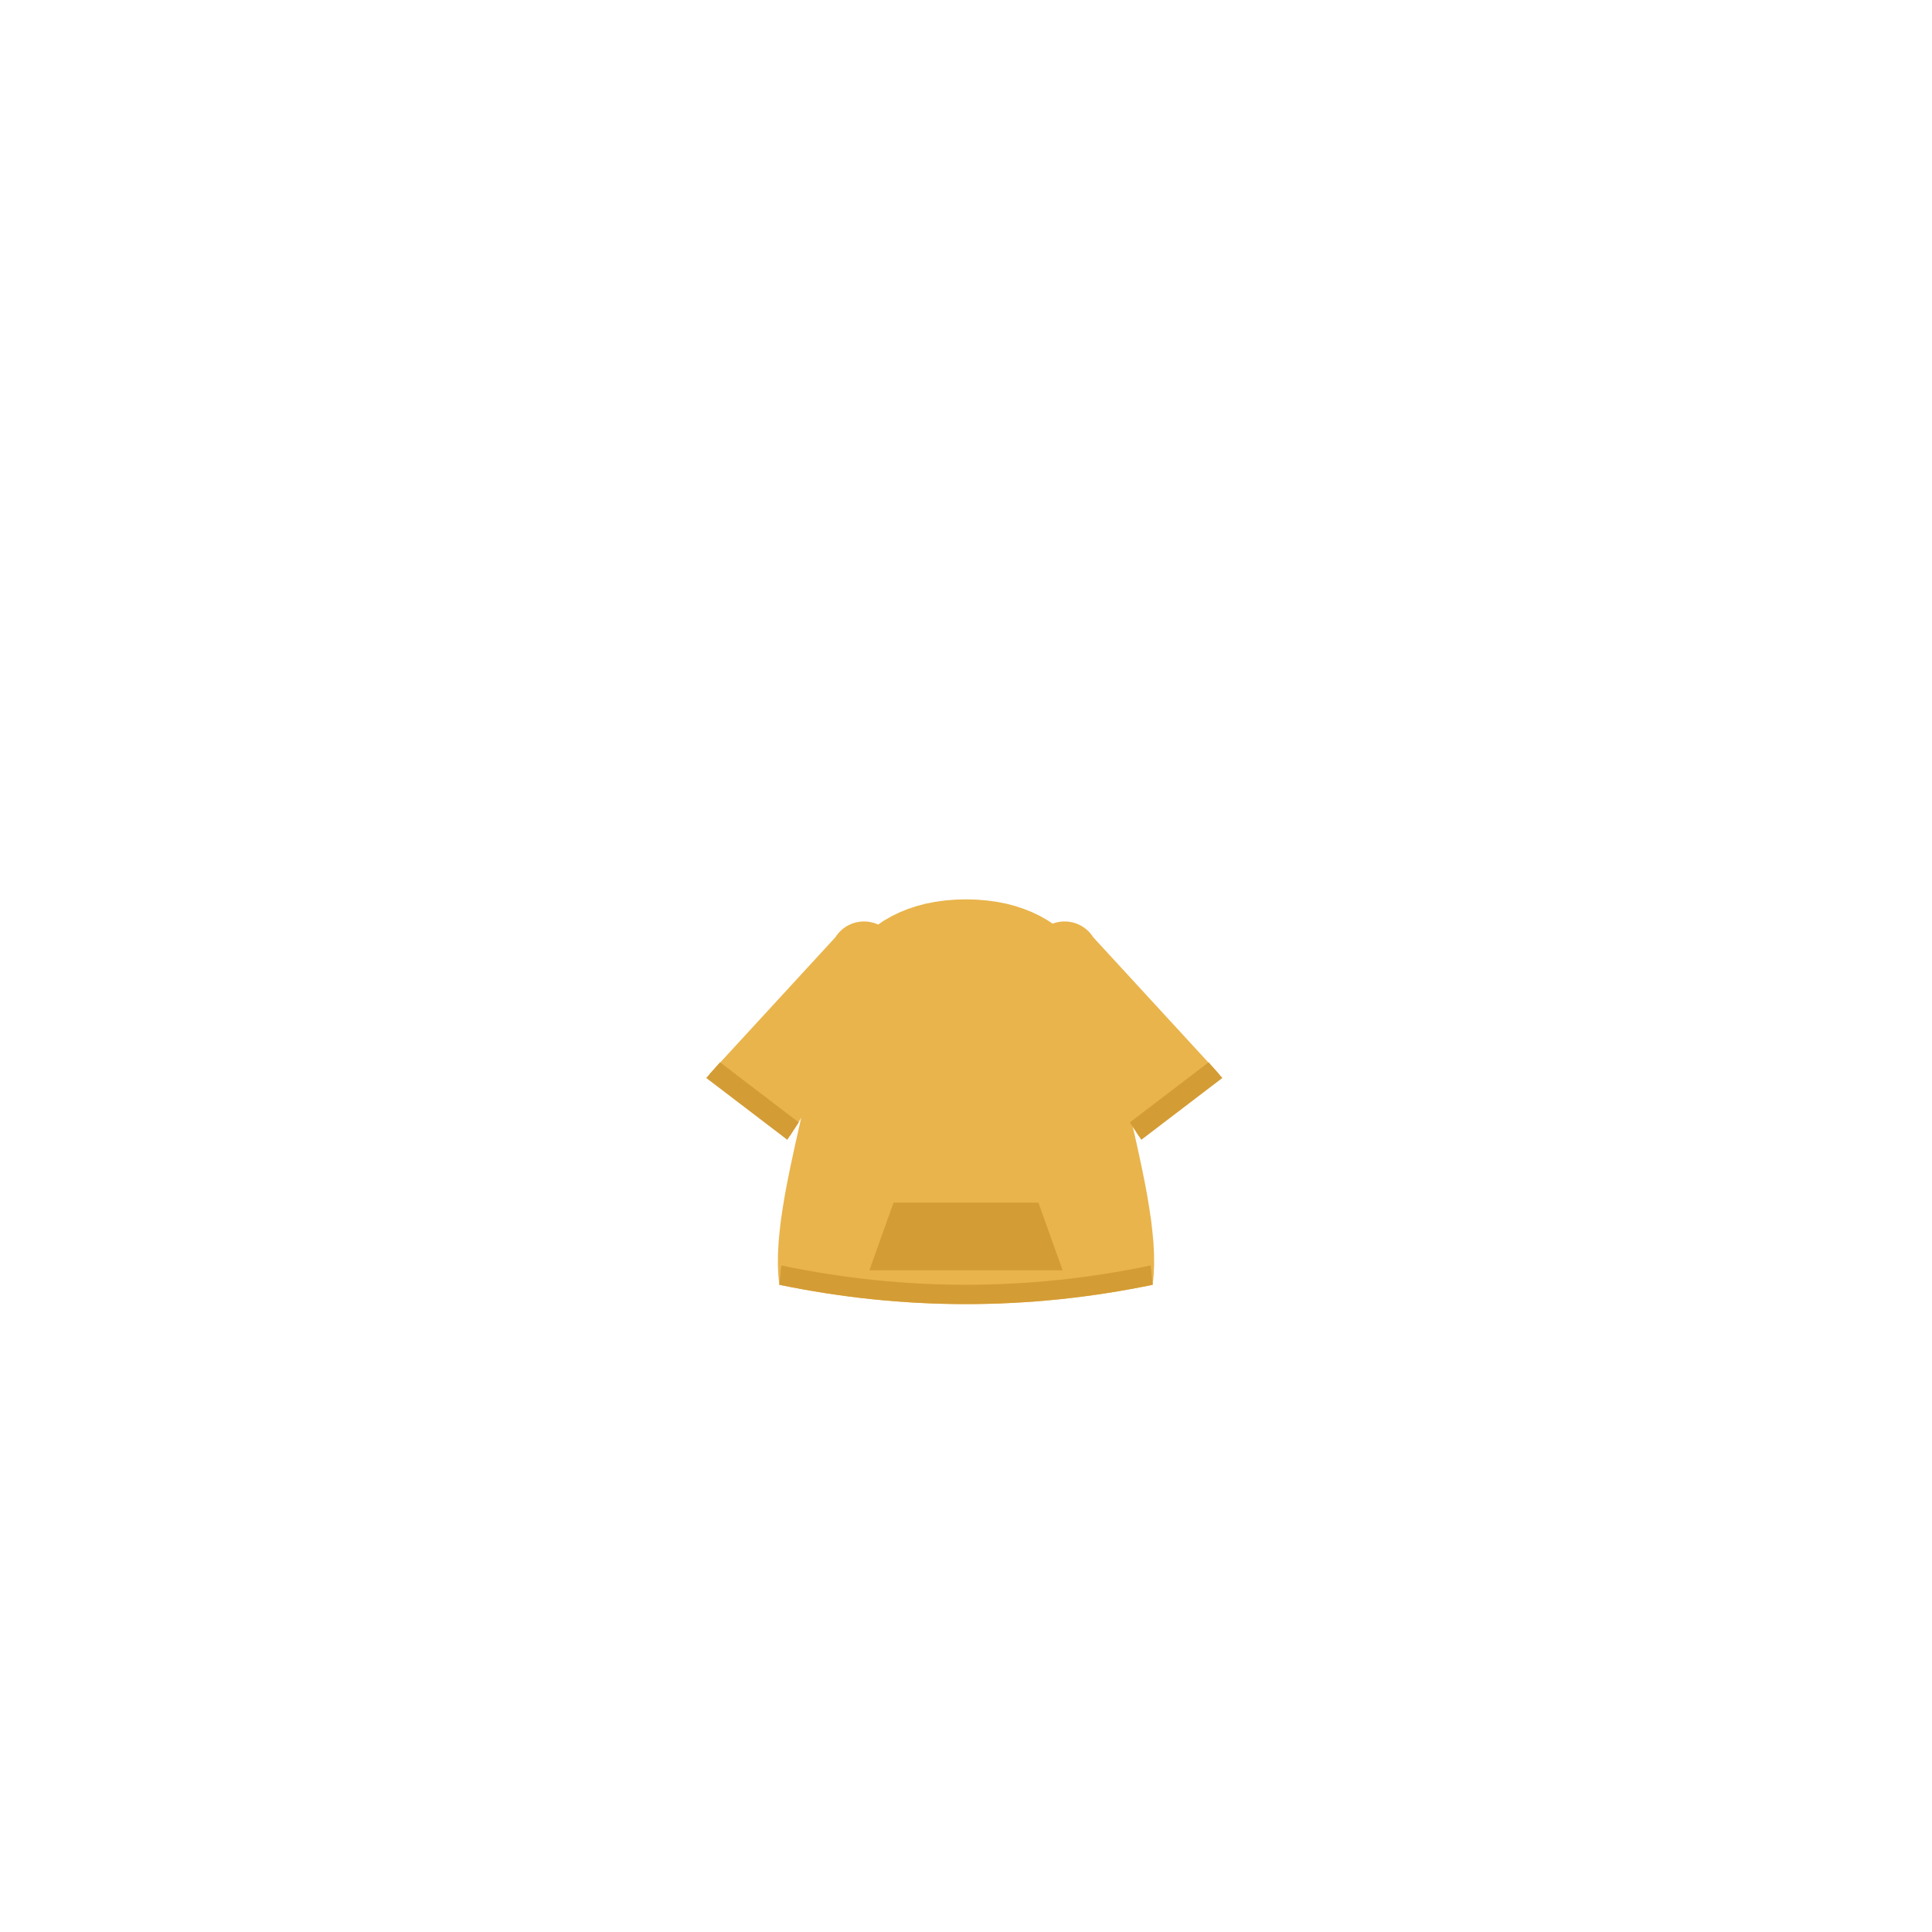
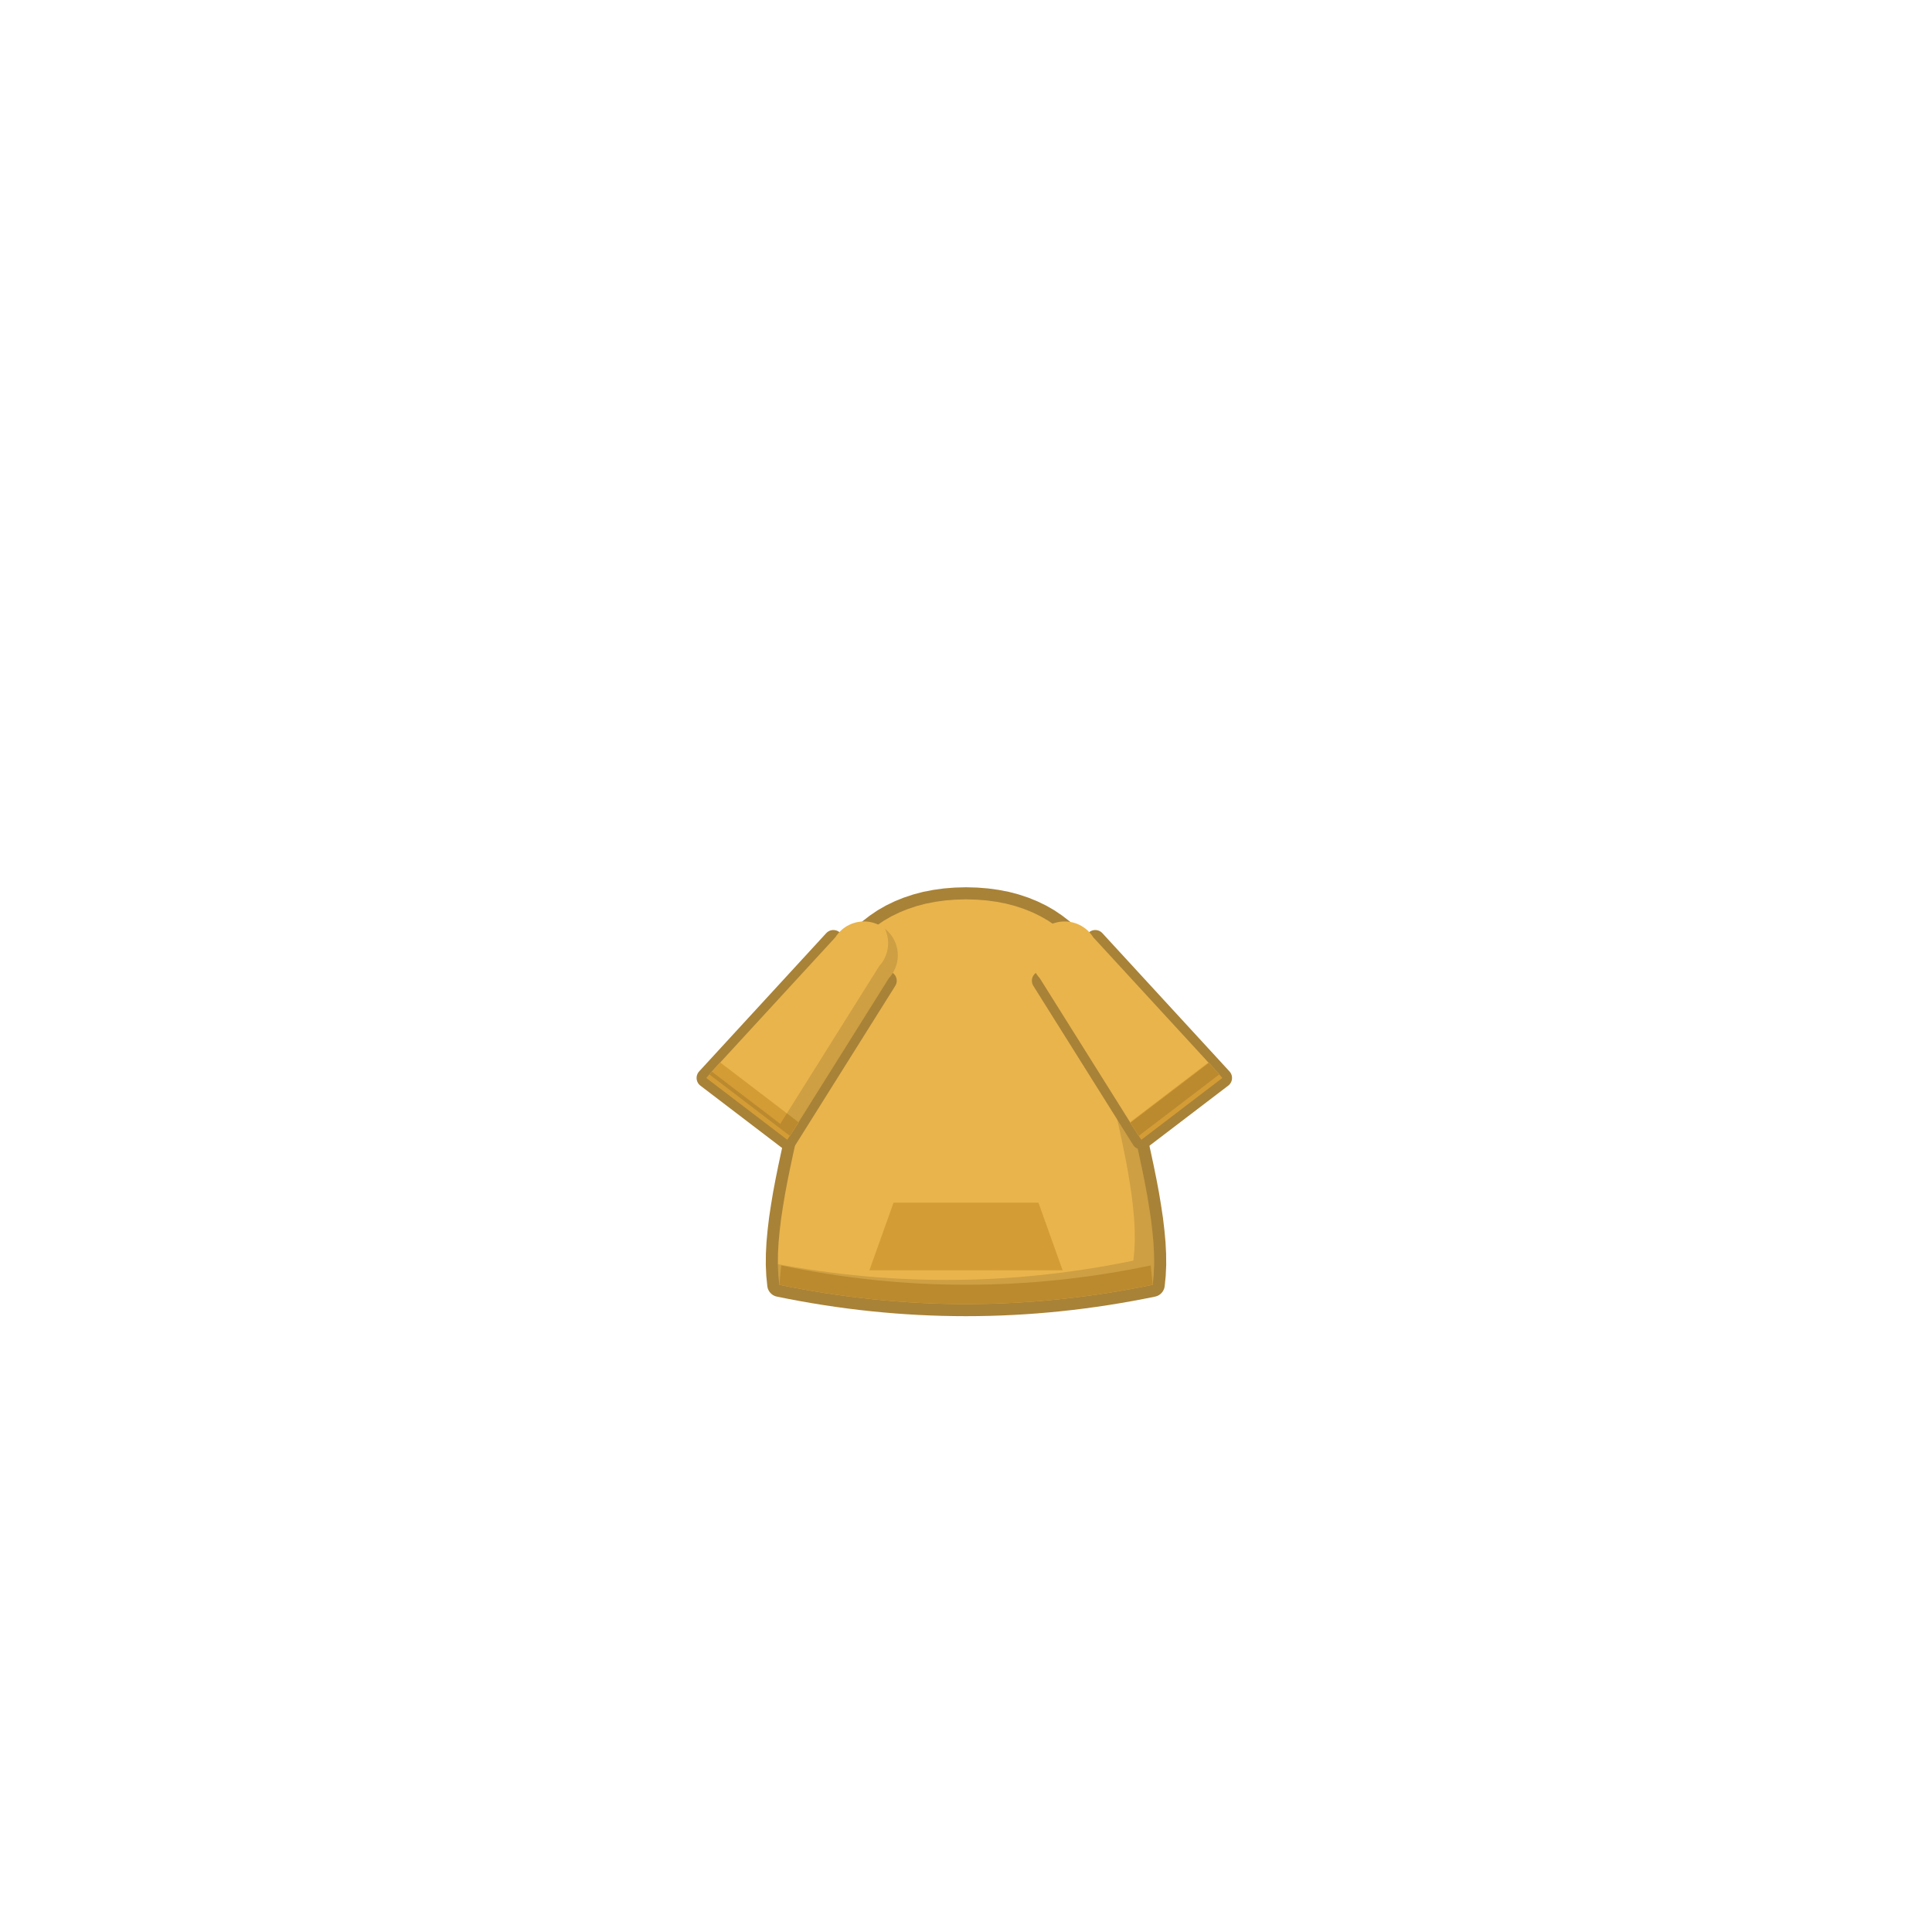
<svg xmlns="http://www.w3.org/2000/svg" viewBox="0 0 400 400" width="1600" height="1600" aria-hidden="true">
  <g id="ropa-cuerpo" class="ropa-cuerpo">
+     <path d="M161.35,266.00 L161.15,264.02 L161.05,261.87 L161.07,259.63 L161.19,257.32 L161.41,254.94 L161.70,252.48 L162.08,249.95 L162.51,247.35 L163.01,244.69 L163.56,241.97 L164.15,239.20 L164.77,236.37 L165.42,233.48 L166.08,230.56 L166.75,227.58 L167.43,224.58 L168.09,221.53 L168.74,218.46 L169.36,215.37 L169.68,213.09 L170.08,210.90 L170.57,208.79 L171.15,206.77 L171.81,204.85 L172.56,203.01 L173.39,201.26 L174.31,199.60 L175.31,198.03 L176.39,196.56 L177.56,195.17 L178.80,193.89 L180.13,192.69 L181.54,191.60 L183.03,190.59 L184.60,189.69 L186.25,188.89 L187.98,188.19 L189.79,187.59 L191.68,187.09 L193.65,186.71 L195.69,186.43 L197.81,186.26 L200.00,186.20 L202.19,186.26 L204.31,186.43 L206.35,186.71 L208.32,187.09 L210.21,187.59 L212.02,188.19 L213.75,188.89 L215.40,189.69 L216.97,190.59 L218.46,191.60 L219.87,192.69 L221.20,193.89 L222.44,195.17 L223.61,196.56 L224.69,198.03 L225.69,199.60 L226.61,201.26 L227.44,203.01 L228.19,204.85 L228.85,206.77 L229.43,208.79 L229.92,210.90 L230.32,213.09 L230.64,215.37 L231.26,218.46 L231.91,221.53 L232.57,224.58 L233.25,227.58 L233.92,230.56 L234.58,233.48 L235.23,236.37 L235.85,239.20 L236.44,241.97 L236.99,244.69 L237.49,247.35 L237.92,249.95 L238.30,252.48 L238.59,254.94 L238.81,257.32 L238.93,259.63 L238.95,261.87 L238.85,264.02 L238.65,266.00 Q200.00,274.00 161.35,266.00 Z" fill="none" stroke="#a88237" stroke-width="5" stroke-linecap="round" stroke-linejoin="round" />
    <path d="M161.35,266.00 L161.15,264.02 L161.05,261.87 L161.07,259.63 L161.19,257.32 L161.41,254.94 L161.70,252.48 L162.08,249.95 L162.51,247.35 L163.01,244.69 L163.56,241.97 L164.15,239.20 L164.77,236.37 L165.42,233.48 L166.08,230.56 L166.75,227.58 L167.43,224.58 L168.09,221.53 L168.74,218.46 L169.36,215.37 L169.68,213.09 L170.08,210.90 L170.57,208.79 L171.15,206.77 L171.81,204.85 L172.56,203.01 L173.39,201.26 L174.31,199.60 L175.31,198.03 L176.39,196.56 L177.56,195.17 L178.80,193.89 L180.13,192.69 L181.54,191.60 L183.03,190.59 L184.60,189.69 L186.25,188.89 L187.98,188.19 L189.79,187.59 L191.68,187.09 L193.65,186.71 L195.69,186.43 L197.81,186.26 L200.00,186.20 L202.19,186.26 L204.31,186.43 L206.35,186.71 L208.32,187.09 L210.21,187.59 L212.02,188.19 L213.75,188.89 L215.40,189.69 L216.97,190.59 L218.46,191.60 L219.87,192.69 L221.20,193.89 L222.44,195.17 L223.61,196.56 L224.69,198.03 L225.69,199.60 L226.61,201.26 L227.44,203.01 L228.19,204.85 L228.85,206.77 L229.43,208.79 L229.92,210.90 L230.32,213.09 L230.64,215.37 L231.26,218.46 L231.91,221.53 L232.57,224.58 L233.25,227.58 L233.92,230.56 L234.58,233.48 L235.23,236.37 L235.85,239.20 L236.44,241.97 L236.99,244.69 L237.49,247.35 L237.92,249.95 L238.30,252.48 L238.59,254.94 L238.81,257.32 L238.93,259.63 L238.95,261.87 L238.85,264.02 L238.65,266.00 Q200.00,274.00 161.35,266.00 Z" fill="#e9b44c" />
    <defs>
      <clipPath id="buzo_superior-forma">
        <path d="M161.35,266.00 L161.15,264.02 L161.05,261.87 L161.07,259.63 L161.19,257.32 L161.41,254.94 L161.70,252.48 L162.08,249.95 L162.51,247.35 L163.01,244.69 L163.56,241.97 L164.15,239.20 L164.77,236.37 L165.42,233.48 L166.08,230.56 L166.75,227.58 L167.43,224.58 L168.09,221.53 L168.74,218.46 L169.36,215.37 L169.68,213.09 L170.08,210.90 L170.57,208.79 L171.15,206.77 L171.81,204.85 L172.56,203.01 L173.39,201.26 L174.31,199.60 L175.31,198.03 L176.39,196.56 L177.56,195.17 L178.80,193.89 L180.13,192.69 L181.54,191.60 L183.03,190.59 L184.60,189.69 L186.25,188.89 L187.98,188.19 L189.79,187.59 L191.68,187.09 L193.65,186.71 L195.69,186.43 L197.81,186.26 L200.00,186.20 L202.19,186.26 L204.31,186.43 L206.35,186.71 L208.32,187.09 L210.21,187.59 L212.02,188.19 L213.75,188.89 L215.40,189.69 L216.97,190.59 L218.46,191.60 L219.87,192.69 L221.20,193.89 L222.44,195.17 L223.61,196.56 L224.69,198.03 L225.69,199.60 L226.61,201.26 L227.44,203.01 L228.19,204.85 L228.85,206.77 L229.43,208.79 L229.92,210.90 L230.32,213.09 L230.64,215.37 L231.26,218.46 L231.91,221.53 L232.57,224.58 L233.25,227.58 L233.92,230.56 L234.58,233.48 L235.23,236.37 L235.85,239.20 L236.44,241.97 L236.99,244.69 L237.49,247.35 L237.92,249.95 L238.30,252.48 L238.59,254.94 L238.81,257.32 L238.93,259.63 L238.95,261.87 L238.85,264.02 L238.65,266.00 Q200.00,274.00 161.35,266.00 Z" />
      </clipPath>
    </defs>
    <g clip-path="url(#buzo_superior-forma)">
      <path d="M161.35,266.00 Q200.00,274.00 238.65,266.00 L238.25,262.00 Q200.00,270.00 161.75,262.00 Z" fill="#d49c35" />
      <path d="M185,249.00 L215,249.00 L220,263.00 L180,263.00 Z" fill="#d49c35" />
    </g>
+     <g class="sombra">
+       <defs>
+         <clipPath id="buzo_superior-sombra">
+           <path d="M161.35,266.00 L161.15,264.02 L161.05,261.87 L161.07,259.63 L161.19,257.32 L161.41,254.94 L161.70,252.48 L162.08,249.95 L162.51,247.35 L163.01,244.69 L163.56,241.97 L164.15,239.20 L164.77,236.37 L165.42,233.48 L166.08,230.56 L166.75,227.58 L167.43,224.58 L168.09,221.53 L168.74,218.46 L169.36,215.37 L169.68,213.09 L170.08,210.90 L170.57,208.79 L171.15,206.77 L171.81,204.85 L172.56,203.01 L173.39,201.26 L174.31,199.60 L175.31,198.03 L176.39,196.56 L177.56,195.17 L178.80,193.89 L180.13,192.69 L181.54,191.60 L183.03,190.59 L184.60,189.69 L186.25,188.89 L187.98,188.19 L189.79,187.59 L191.68,187.09 L193.65,186.71 L195.69,186.43 L197.81,186.26 L200.00,186.20 L202.19,186.26 L204.31,186.43 L206.35,186.71 L208.32,187.09 L210.21,187.59 L212.02,188.19 L213.75,188.89 L215.40,189.69 L216.97,190.59 L218.46,191.60 L219.87,192.69 L221.20,193.89 L222.44,195.17 L223.61,196.56 L224.69,198.03 L225.69,199.60 L226.61,201.26 L227.44,203.01 L228.19,204.85 L228.85,206.77 L229.43,208.79 L229.92,210.90 L230.32,213.09 L230.64,215.37 L231.26,218.46 L231.91,221.53 L232.57,224.58 L233.25,227.58 L233.92,230.56 L234.58,233.48 L235.23,236.37 L235.85,239.20 L236.44,241.97 L236.99,244.69 L237.49,247.35 L237.92,249.95 L238.30,252.48 L238.59,254.94 L238.81,257.32 L238.93,259.63 L238.95,261.87 L238.85,264.02 L238.65,266.00 Q200.00,274.00 161.35,266.00 Z" />
+         </clipPath>
+       </defs>
+       <g clip-path="url(#buzo_superior-sombra)">
+         <path d="M-400,-400 H800 V800 H-400 Z M161.35,266.00 L161.15,264.02 L161.05,261.87 L161.07,259.63 L161.19,257.32 L161.41,254.94 L161.70,252.48 L162.08,249.95 L162.51,247.35 L163.01,244.69 L163.56,241.97 L164.15,239.20 L164.77,236.37 L165.42,233.48 L166.08,230.56 L166.75,227.58 L167.43,224.58 L168.09,221.53 L168.74,218.46 L169.36,215.37 L169.68,213.09 L170.08,210.90 L170.57,208.79 L171.15,206.77 L171.81,204.85 L172.56,203.01 L173.39,201.26 L174.31,199.60 L175.31,198.03 L176.39,196.56 L177.56,195.17 L178.80,193.89 L180.13,192.69 L181.54,191.60 L183.03,190.59 L184.60,189.69 L186.25,188.89 L187.98,188.19 L189.79,187.59 L191.68,187.09 L193.65,186.71 L195.69,186.43 L197.81,186.26 L200.00,186.20 L202.19,186.26 L204.31,186.43 L206.35,186.71 L208.32,187.09 L210.21,187.59 L212.02,188.19 L213.75,188.89 L215.40,189.69 L216.97,190.59 L218.46,191.60 L219.87,192.69 L221.20,193.89 L222.44,195.17 L223.61,196.56 L224.69,198.03 L225.69,199.60 L226.61,201.26 L227.44,203.01 L228.19,204.85 L228.85,206.77 L229.43,208.79 L229.92,210.90 L230.32,213.09 L230.64,215.37 L231.26,218.46 L231.91,221.53 L232.57,224.58 L233.25,227.58 L233.92,230.56 L234.58,233.48 L235.23,236.37 L235.85,239.20 L236.44,241.97 L236.99,244.69 L237.49,247.35 L237.92,249.95 L238.30,252.48 L238.59,254.94 L238.81,257.32 L238.93,259.63 L238.95,261.87 L238.85,264.02 L238.65,266.00 Q200.00,274.00 161.35,266.00 Z" fill-rule="evenodd" fill="#000000" fill-opacity="0.12" transform="translate(-4 -5)" />
+       </g>
+     </g>
  </g>
  <g id="ropa-brazo-izq" class="ropa-brazo ropa-brazo-izq" style="transform-origin:178.1px 198.8px">
+     <path d="M172.54,194.55 L146.22,223.18 L163.00,235.98 L183.66,203.05" fill="none" stroke="#a88237" stroke-width="4" stroke-linecap="round" stroke-linejoin="round" />
    <path d="M163.55,235.18 L184.03,202.52 A7,7 0 1,0 172.95,194.06 L146.85,222.44 Z" fill="#e9b44c" />
    <path d="M149.07,219.94 L146.22,223.18 L163.00,235.98 L165.37,232.38 Z" fill="#d49c35" />
+     <g class="sombra">
+       <defs>
+         <clipPath id="buzo_superior-sombra-izq">
+           <path d="M163.55,235.18 L184.03,202.52 A7,7 0 1,0 172.95,194.06 L146.85,222.44 Z" />
+         </clipPath>
+       </defs>
+       <g clip-path="url(#buzo_superior-sombra-izq)">
+         <path d="M-400,-400 H800 V800 H-400 Z M163.55,235.18 L184.03,202.52 A7,7 0 1,0 172.95,194.06 L146.85,222.44 Z" fill-rule="evenodd" fill="#000000" fill-opacity="0.12" transform="translate(-2 -2.5)" />
+       </g>
+     </g>
  </g>
  <g id="ropa-brazo-der" class="ropa-brazo ropa-brazo-der" style="transform-origin:221.2px 198.8px">
+     <path d="M215.64,203.05 L236.30,235.98 L253.08,223.18 L226.76,194.55" fill="none" stroke="#a88237" stroke-width="4" stroke-linecap="round" stroke-linejoin="round" />
    <path d="M252.45,222.44 L226.35,194.06 A7,7 0 1,0 215.27,202.52 L235.75,235.18 Z" fill="#e9b44c" />
    <path d="M233.93,232.38 L236.30,235.98 L253.08,223.18 L250.23,219.94 Z" fill="#d49c35" />
+     <g class="sombra">
+       <defs>
+         <clipPath id="buzo_superior-sombra-der">
+           <path d="M252.45,222.44 L226.35,194.06 A7,7 0 1,0 215.27,202.52 L235.75,235.18 Z" />
+         </clipPath>
+       </defs>
+       <g clip-path="url(#buzo_superior-sombra-der)">
+         <path d="M-400,-400 H800 V800 H-400 Z M252.45,222.44 L226.35,194.06 A7,7 0 1,0 215.27,202.52 L235.75,235.18 Z" fill-rule="evenodd" fill="#000000" fill-opacity="0.12" transform="translate(-2 -2.5)" />
+       </g>
+     </g>
  </g>
</svg>
